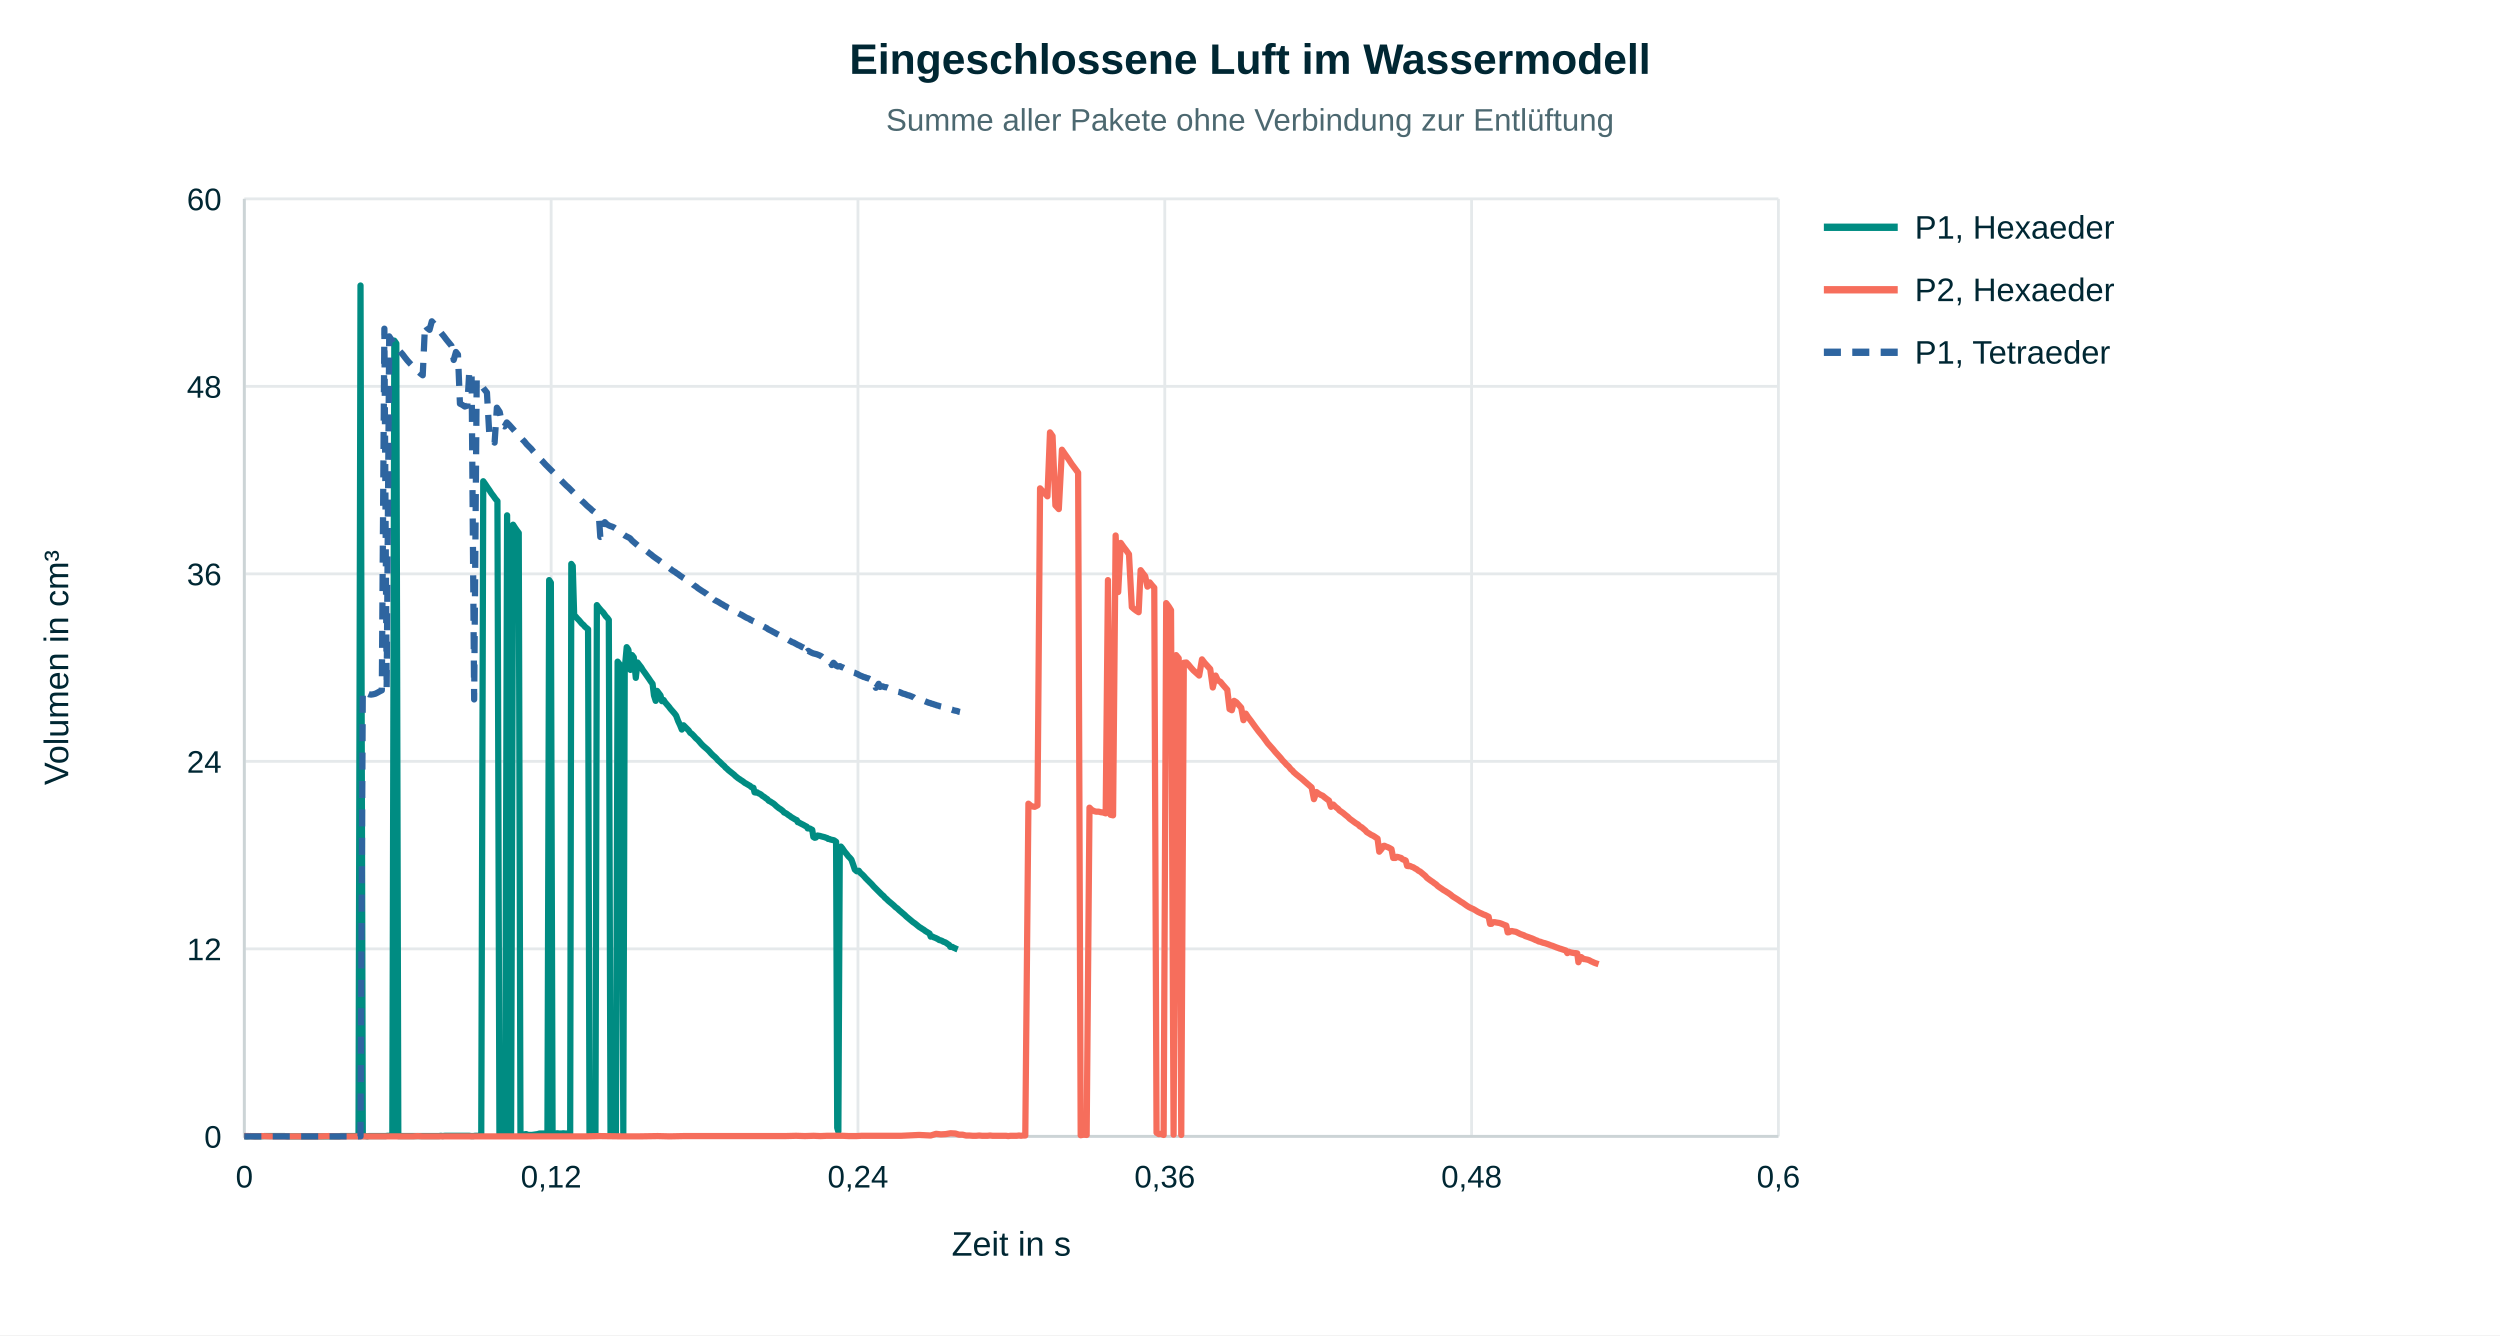
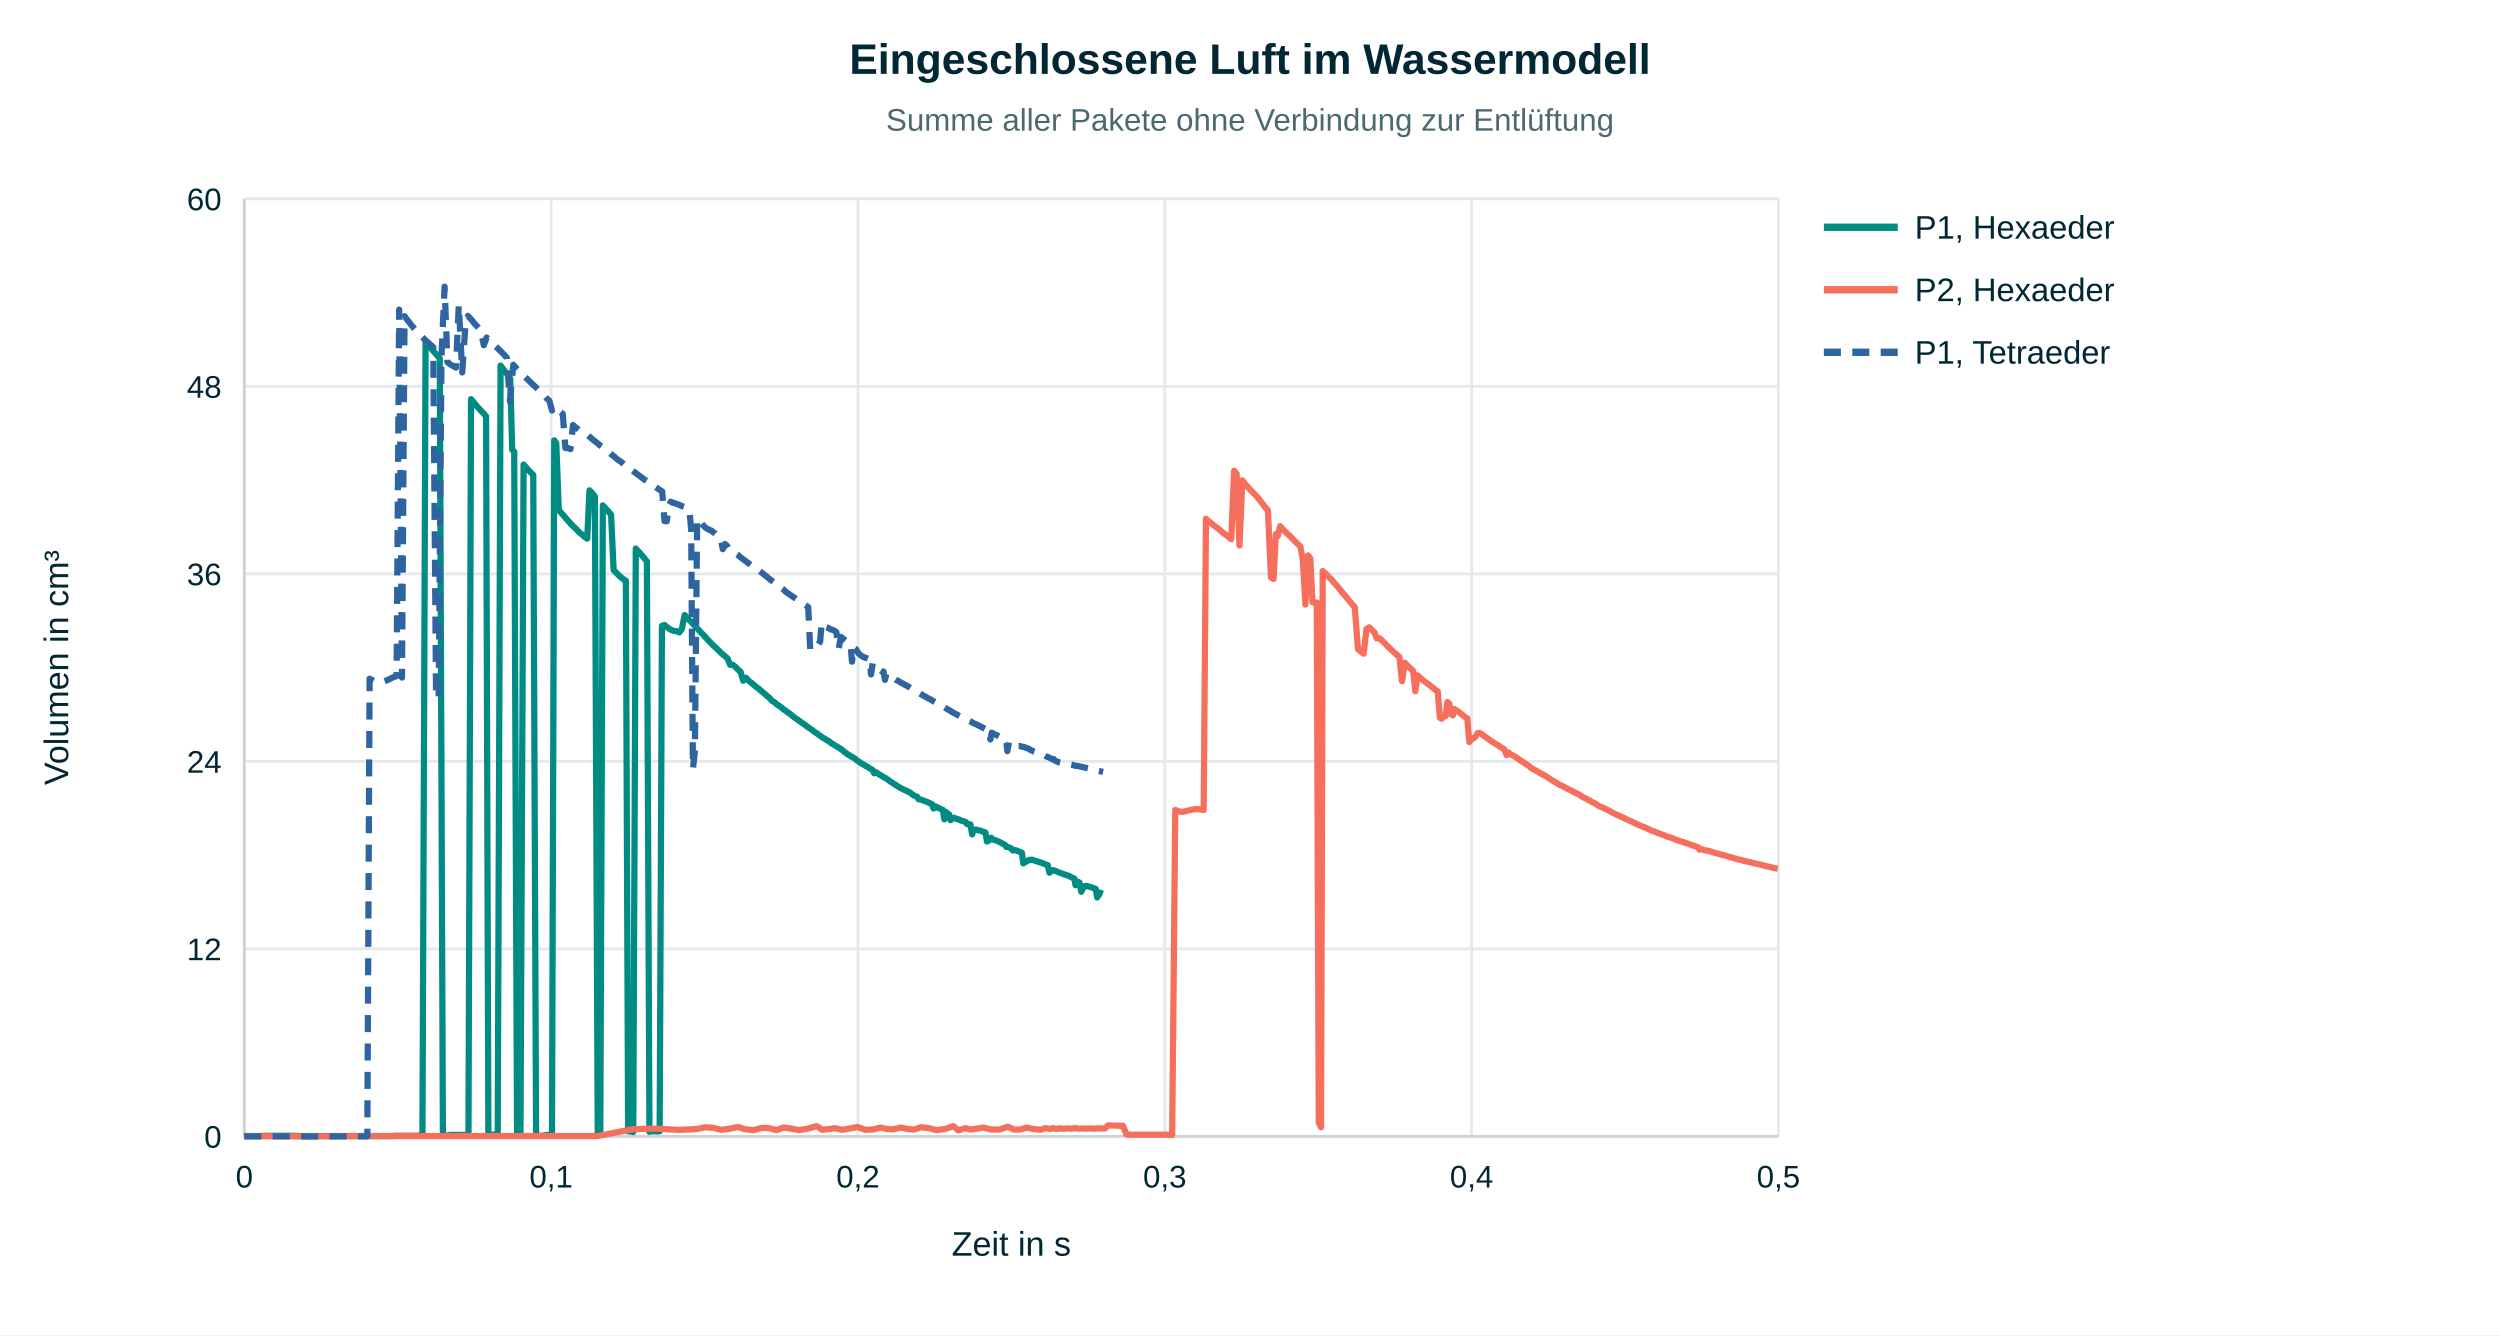
<svg xmlns="http://www.w3.org/2000/svg" viewBox="0 0 880 470" font-family="Arial, Helvetica, sans-serif" role="img">
  <rect x="0" y="0" width="880" height="470" fill="#ffffff" class="f-surface" />
  <text x="440.0" y="26" font-size="15" font-weight="700" fill="#002733" class="f-text" text-anchor="middle">Eingeschlossene Luft im Wassermodell</text>
  <text x="440.0" y="46" font-size="11" fill="#4c6870" class="f-muted" text-anchor="middle">Summe aller Pakete ohne Verbindung zur Entlüftung</text>
  <path d="M86 400.0H626" stroke="#e5e9eb" stroke-width="1" class="s-border-light" />
  <text x="78" y="404.0" font-size="11" fill="#002733" class="f-text" text-anchor="end">0</text>
  <path d="M86.0 70V400" stroke="#e5e9eb" stroke-width="1" class="s-border-light" />
  <text x="86.0" y="418" font-size="11" fill="#002733" class="f-text" text-anchor="middle">0</text>
  <path d="M86 334.0H626" stroke="#e5e9eb" stroke-width="1" class="s-border-light" />
  <text x="78" y="338.0" font-size="11" fill="#002733" class="f-text" text-anchor="end">12</text>
  <path d="M194.0 70V400" stroke="#e5e9eb" stroke-width="1" class="s-border-light" />
-   <text x="194.0" y="418" font-size="11" fill="#002733" class="f-text" text-anchor="middle">0,12</text>
+   <text x="194.0" y="418" font-size="11" fill="#002733" class="f-text" text-anchor="middle">0,1</text>
  <path d="M86 268.0H626" stroke="#e5e9eb" stroke-width="1" class="s-border-light" />
  <text x="78" y="272.0" font-size="11" fill="#002733" class="f-text" text-anchor="end">24</text>
  <path d="M302.0 70V400" stroke="#e5e9eb" stroke-width="1" class="s-border-light" />
-   <text x="302.0" y="418" font-size="11" fill="#002733" class="f-text" text-anchor="middle">0,24</text>
+   <text x="302.0" y="418" font-size="11" fill="#002733" class="f-text" text-anchor="middle">0,2</text>
  <path d="M86 202.0H626" stroke="#e5e9eb" stroke-width="1" class="s-border-light" />
  <text x="78" y="206.0" font-size="11" fill="#002733" class="f-text" text-anchor="end">36</text>
  <path d="M410.0 70V400" stroke="#e5e9eb" stroke-width="1" class="s-border-light" />
-   <text x="410.0" y="418" font-size="11" fill="#002733" class="f-text" text-anchor="middle">0,36</text>
+   <text x="410.0" y="418" font-size="11" fill="#002733" class="f-text" text-anchor="middle">0,3</text>
  <path d="M86 136.0H626" stroke="#e5e9eb" stroke-width="1" class="s-border-light" />
  <text x="78" y="140.0" font-size="11" fill="#002733" class="f-text" text-anchor="end">48</text>
  <path d="M518.0 70V400" stroke="#e5e9eb" stroke-width="1" class="s-border-light" />
-   <text x="518.0" y="418" font-size="11" fill="#002733" class="f-text" text-anchor="middle">0,48</text>
+   <text x="518.0" y="418" font-size="11" fill="#002733" class="f-text" text-anchor="middle">0,4</text>
  <path d="M86 70.0H626" stroke="#e5e9eb" stroke-width="1" class="s-border-light" />
  <text x="78" y="74.0" font-size="11" fill="#002733" class="f-text" text-anchor="end">60</text>
  <path d="M626.0 70V400" stroke="#e5e9eb" stroke-width="1" class="s-border-light" />
-   <text x="626.0" y="418" font-size="11" fill="#002733" class="f-text" text-anchor="middle">0,6</text>
+   <text x="626.0" y="418" font-size="11" fill="#002733" class="f-text" text-anchor="middle">0,5</text>
  <path d="M86 70V400H626" fill="none" stroke="#ccd4d6" stroke-width="1" class="s-border" />
  <text x="356.0" y="442" font-size="12" fill="#002733" class="f-text" text-anchor="middle">Zeit in s</text>
  <text x="24" y="235.0" font-size="12" fill="#002733" class="f-text" text-anchor="middle" transform="rotate(-90 24 235.0)">Volumen in cm³</text>
-   <polyline points="86.0,399.9 86.8,400.0 88.2,399.9 89.9,400.0 91.5,400.0 93.0,399.9 94.4,399.9 95.7,399.9 96.9,399.9 98.1,399.9 99.1,399.9 100.2,399.9 101.2,400.0 102.3,400.0 103.3,400.0 104.4,400.0 105.3,400.0 106.3,400.0 107.2,400.0 108.2,400.0 109.1,400.0 109.9,400.0 110.8,400.0 111.6,400.0 112.4,400.0 113.2,400.0 114.1,400.0 114.9,400.0 115.6,400.0 116.4,400.0 117.3,400.0 118.1,400.0 118.9,400.0 119.5,400.0 119.8,399.9 120.2,399.9 120.5,399.9 120.9,399.9 121.4,399.9 121.9,399.9 122.4,399.9 123.1,399.9 123.7,399.9 124.2,399.9 124.9,399.9 125.5,399.9 126.2,399.9 126.9,100.5 127.7,399.9 128.5,399.9 129.3,400.0 129.8,399.9 130.1,399.9 130.6,399.9 131.2,399.9 131.8,399.9 132.4,399.9 133.1,399.9 133.7,399.9 134.4,399.9 135.1,399.9 135.7,399.9 136.4,399.8 137.0,399.8 137.6,399.8 138.1,399.8 138.8,119.9 139.5,120.9 140.2,399.9 140.8,399.9 141.5,399.9 142.2,399.9 142.9,399.9 143.7,399.9 144.4,399.9 145.2,399.9 146.0,399.9 146.9,399.9 147.6,399.9 148.3,399.9 148.9,399.9 149.6,399.9 150.1,399.9 150.8,399.9 151.5,399.9 152.3,399.9 153.0,399.9 153.8,399.9 154.5,399.9 155.2,399.8 155.8,399.9 156.6,399.8 157.3,399.8 158.0,399.8 158.7,399.8 159.4,399.8 160.1,399.8 160.7,399.8 161.3,399.8 161.9,399.8 162.5,399.8 163.2,399.8 163.8,399.8 164.5,399.8 165.2,399.8 165.9,399.9 166.6,399.9 167.2,399.8 167.8,399.8 168.4,399.8 168.9,399.8 169.4,399.8 170.1,169.4 170.8,170.4 171.6,171.6 172.3,172.6 173.0,173.7 173.7,174.6 174.4,175.6 175.1,176.4 175.8,399.8 176.4,399.7 177.1,399.8 177.8,399.7 178.5,181.4 179.2,399.7 179.9,399.7 180.6,184.7 181.3,185.8 182.0,186.8 182.6,187.6 183.2,399.3 183.8,399.6 184.5,399.3 185.2,399.2 185.9,399.5 186.6,399.5 187.2,399.5 187.9,399.4 188.6,399.3 189.3,399.2 189.9,399.0 190.4,399.0 191.0,399.0 191.6,399.0 192.1,399.1 192.7,399.1 193.3,204.2 193.9,205.1 194.5,399.0 195.1,399.0 195.6,399.0 196.2,398.9 196.7,399.0 197.3,399.0 197.8,399.0 198.3,398.9 198.8,399.0 199.2,399.0 199.7,399.0 200.2,398.9 200.7,399.0 201.1,198.5 201.6,199.2 202.1,216.5 202.7,217.1 203.2,217.7 203.8,218.3 204.3,218.9 204.8,219.5 205.4,220.0 205.9,220.6 206.5,221.1 207.0,221.5 207.5,398.9 208.1,399.0 208.5,399.1 209.0,399.0 209.6,399.1 210.1,213.0 210.6,213.7 211.1,214.3 211.7,215.0 212.3,215.6 212.8,216.3 213.2,216.9 213.8,217.5 214.3,218.2 214.9,399.3 215.5,399.2 216.1,399.1 216.8,399.0 217.4,232.9 218.0,233.7 218.7,234.5 219.4,399.0 219.9,235.6 220.6,227.8 221.2,228.7 221.9,235.8 222.5,230.6 223.1,231.4 223.8,238.6 224.4,233.2 225.0,234.0 225.7,234.9 226.3,235.9 227.1,237.0 227.8,238.0 228.5,239.0 229.1,239.9 229.7,240.7 230.2,244.8 230.8,246.7 231.3,243.2 231.9,244.0 232.5,244.8 233.0,246.8 233.6,246.4 234.1,247.2 234.7,247.9 235.4,248.7 236.0,249.5 236.7,250.3 237.4,251.1 238.0,251.9 238.7,253.8 239.4,255.3 240.0,256.8 240.6,255.3 241.2,255.9 241.8,256.5 242.4,257.1 243.0,258.0 243.5,258.3 244.2,259.0 244.9,259.8 245.7,260.5 246.3,261.2 246.9,261.9 247.5,262.5 248.3,263.2 249.0,263.8 249.6,264.4 250.3,265.2 251.0,265.9 251.6,266.4 252.2,267.0 252.7,267.6 253.3,268.1 253.9,268.7 254.4,269.2 254.9,269.6 255.4,270.2 255.9,270.6 256.4,271.1 256.9,271.5 257.4,271.9 257.9,272.3 258.4,272.7 258.9,273.2 259.4,273.6 259.9,274.0 260.4,274.3 260.8,274.6 261.3,274.9 261.7,275.2 262.2,275.6 262.6,275.8 263.1,276.1 263.6,276.4 264.0,276.6 264.4,277.0 264.8,277.2 265.2,277.3 265.6,278.9 266.1,279.0 266.5,278.9 266.9,279.2 267.4,279.4 267.9,279.7 268.3,280.1 268.8,280.4 269.1,280.6 269.6,281.0 270.1,281.3 270.6,281.9 271.1,282.1 271.7,282.5 272.2,282.8 272.7,283.2 273.2,283.7 273.7,284.1 274.2,284.5 274.7,284.8 275.1,285.1 275.6,285.5 276.0,286.0 276.5,286.2 277.0,286.5 277.5,286.9 278.0,287.2 278.5,287.6 279.0,287.9 279.5,288.2 280.0,288.5 280.5,288.7 280.8,289.4 281.2,289.5 281.7,289.8 282.1,290.0 282.5,290.2 282.9,290.4 283.2,290.6 283.6,290.8 284.0,291.0 284.3,291.6 284.7,291.6 284.9,291.6 285.2,291.7 285.5,291.9 285.9,292.1 286.3,294.6 286.8,294.9 287.2,294.8 287.6,294.3 287.8,294.1 288.1,294.2 288.4,294.2 288.8,294.3 289.1,294.4 289.5,294.5 289.9,294.6 290.3,294.7 290.8,294.9 291.2,295.0 291.5,295.3 291.9,295.3 292.3,295.5 292.7,295.6 293.2,295.7 293.6,295.8 294.0,296.1 294.3,296.3 294.7,397.0 295.1,398.3 295.6,298.7 296.0,298.0 296.5,298.6 296.9,299.2 297.4,299.9 298.0,300.6 298.6,301.4 299.2,302.0 299.7,302.6 300.3,304.3 300.9,306.1 301.6,306.7 302.3,306.5 302.9,307.3 303.5,307.8 304.1,308.4 304.7,309.1 305.4,309.8 306.1,310.5 306.9,311.3 307.6,312.1 308.4,312.9 309.1,313.6 309.8,314.3 310.4,314.9 311.0,315.4 311.5,316.0 312.1,316.5 312.7,317.1 313.3,317.6 313.9,318.1 314.6,318.7 315.2,319.3 315.9,319.8 316.5,320.4 317.1,320.9 317.8,321.5 318.4,322.0 319.0,322.6 319.6,323.1 320.2,323.6 320.8,324.1 321.4,324.6 322.0,325.0 322.5,325.4 323.1,325.9 323.6,326.3 324.1,326.6 324.7,327.0 325.2,327.3 325.7,327.7 326.2,328.0 326.7,328.3 327.2,328.6 327.6,329.7 328.0,329.6 328.3,329.7 328.6,329.9 328.9,330.0 329.4,330.2 329.8,330.4 330.2,330.6 330.6,330.9 331.1,331.0 331.6,331.2 332.1,331.5 332.7,331.7 333.2,332.0 333.6,332.3 334.1,332.6 334.5,333.3 334.8,333.3 335.2,333.3 335.7,333.6 336.2,333.8 336.6,334.0 337.1,334.2" fill="none" stroke="#008c82" stroke-width="2.2" stroke-linejoin="round" class="s-primary" />
+   <polyline points="86.0,399.9 87.8,399.9 90.7,399.9 93.1,399.8 94.8,399.8 96.6,399.8 98.4,399.8 100.1,399.8 101.8,399.8 103.5,399.8 105.1,399.9 106.6,399.9 108.2,399.9 109.8,399.9 111.3,399.9 112.6,399.9 114.0,399.9 115.3,399.9 116.6,399.9 117.8,399.9 119.1,399.9 120.3,399.9 121.5,399.9 122.7,399.9 123.8,399.9 125.1,399.9 126.2,399.9 126.8,399.9 127.3,399.9 127.8,399.9 128.4,399.9 129.1,399.9 129.8,399.9 130.7,399.9 131.5,399.9 132.3,399.9 133.4,399.9 134.6,399.9 135.7,399.9 136.6,399.9 137.5,399.9 138.3,399.9 139.2,399.8 140.3,399.8 141.4,399.8 142.6,399.8 143.8,399.8 145.0,399.8 146.2,399.8 147.4,399.8 148.7,399.4 149.8,120.2 151.1,121.8 152.3,123.3 153.6,124.8 154.8,126.2 155.9,399.7 157.1,399.8 158.3,399.5 159.4,399.5 160.5,399.5 161.7,399.5 162.9,399.5 164.1,399.5 164.9,399.0 165.8,140.5 166.8,141.7 167.6,142.7 168.6,143.8 169.6,144.9 170.4,145.7 171.1,146.6 171.9,399.4 172.7,399.4 173.5,399.4 174.3,399.4 175.2,399.8 176.2,128.7 177.1,129.9 177.8,130.8 178.6,131.8 179.1,132.5 179.6,133.2 180.3,158.3 181.0,159.0 182.0,399.7 183.2,399.6 184.3,163.5 185.5,164.9 186.6,166.1 187.7,167.2 188.7,399.7 189.7,399.8 190.6,399.8 191.5,399.7 192.4,399.5 193.2,399.5 194.3,399.4 195.1,155.0 195.8,156.0 196.7,179.5 197.5,180.5 198.5,181.6 199.5,182.8 200.5,183.9 201.6,185.1 202.7,186.1 203.8,187.3 204.9,188.2 205.8,189.0 206.7,189.6 207.5,172.6 208.5,173.6 209.4,174.8 210.4,399.1 211.3,398.7 212.2,177.9 213.2,179.0 214.2,180.1 215.1,181.2 216.0,200.7 216.7,201.4 217.5,202.2 218.1,202.8 218.8,203.4 219.6,204.0 220.3,204.4 221.1,398.2 221.9,398.3 222.9,398.5 223.8,193.1 224.8,194.2 225.8,195.3 226.8,196.5 227.7,197.6 228.6,398.4 229.3,398.2 230.1,398.2 230.7,398.2 231.4,398.3 232.2,398.2 233.0,220.3 233.9,220.0 234.7,220.7 235.6,221.3 236.4,221.8 237.3,222.1 238.2,222.2 239.1,222.6 240.0,221.4 241.0,216.5 242.0,217.6 242.7,218.3 243.5,219.1 244.3,220.0 245.1,220.9 246.1,221.9 246.9,222.8 247.7,223.6 248.5,224.5 249.3,225.4 250.1,226.2 251.1,227.2 252.1,228.1 253.0,229.0 254.0,230.0 255.0,230.8 256.1,231.8 257.0,234.0 258.0,234.0 259.0,234.9 259.8,235.7 260.7,236.5 261.6,239.6 262.6,238.6 263.6,239.7 264.4,240.3 265.0,240.8 265.7,241.4 266.3,241.9 266.9,242.3 267.6,242.9 268.3,243.5 269.0,244.1 269.7,244.7 270.4,245.3 271.1,245.9 271.7,246.7 272.5,247.1 273.4,247.9 274.3,248.5 275.0,249.0 275.7,249.6 276.3,250.0 277.1,250.6 277.8,251.1 278.6,251.7 279.3,252.3 280.1,252.9 280.9,253.4 281.7,254.0 282.5,254.6 283.3,255.1 284.0,255.7 284.8,256.2 285.5,256.7 286.2,257.2 286.8,257.7 287.5,258.1 288.1,258.6 288.9,259.1 289.5,259.6 290.1,259.9 290.7,260.3 291.2,260.6 291.7,260.9 292.2,261.2 292.6,261.6 293.2,261.9 293.6,262.2 294.1,262.5 294.6,262.8 295.1,263.1 295.6,263.4 296.0,263.7 296.5,264.0 297.0,264.5 297.6,264.9 298.2,265.4 298.7,265.7 299.2,266.0 299.7,266.3 300.2,266.6 300.7,266.9 301.2,267.2 301.7,267.7 302.3,268.1 302.9,268.5 303.5,268.9 304.0,269.1 304.5,269.5 305.1,269.8 305.5,270.0 306.0,270.4 306.6,270.7 307.2,271.1 307.7,272.2 308.3,271.8 308.9,272.2 309.5,272.6 310.0,272.9 310.5,273.2 311.1,273.6 311.7,273.9 312.3,274.3 312.9,274.7 313.5,275.2 314.1,275.5 314.6,275.9 315.2,276.2 315.7,276.6 316.2,276.9 316.7,277.2 317.2,277.5 317.7,277.7 318.2,278.0 318.7,278.2 319.2,278.4 319.7,278.7 320.2,278.9 320.7,279.3 321.4,279.8 322.1,280.2 322.8,280.4 323.3,281.3 323.9,281.4 324.5,281.6 325.0,281.8 325.6,282.0 326.1,282.2 326.8,282.5 327.5,282.8 328.1,283.1 328.6,284.6 329.0,283.8 329.5,283.9 330.1,284.3 330.8,284.6 331.4,284.9 331.9,285.1 332.4,288.4 332.9,285.8 333.4,286.2 334.0,286.6 334.6,288.7 335.0,288.2 335.5,287.8 336.2,288.0 336.8,288.3 337.3,288.4 337.7,288.5 338.1,288.8 338.6,288.9 339.0,289.1 339.5,289.2 340.0,289.4 340.4,290.1 341.0,290.1 341.6,290.2 342.2,293.7 342.5,292.7 342.9,292.4 343.3,292.1 343.6,292.0 344.1,292.2 344.6,292.3 345.2,292.4 345.8,292.7 346.3,292.8 346.9,293.1 347.4,296.2 348.1,295.9 348.9,294.9 349.4,295.4 350.0,295.7 350.5,295.8 351.0,296.0 351.4,296.2 351.9,296.4 352.3,296.6 352.8,296.9 353.2,297.1 353.8,297.4 354.2,298.1 354.7,298.1 355.4,298.4 355.9,298.6 356.5,299.4 357.0,299.2 357.5,299.3 358.1,299.5 358.6,299.7 359.1,299.9 359.7,300.2 360.2,303.9 360.8,303.4 361.3,303.3 361.7,303.0 362.2,302.7 362.6,302.7 363.2,302.6 363.7,302.7 364.3,303.0 364.8,303.1 365.3,303.3 366.0,303.5 366.6,303.7 367.1,303.9 367.6,304.1 368.2,304.4 368.8,304.5 369.4,307.2 370.0,306.7 370.6,306.3 371.1,306.4 371.6,306.6 372.1,306.8 372.5,307.0 373.0,307.2 373.4,307.3 373.8,307.5 374.2,307.6 374.6,307.8 374.9,307.9 375.2,307.9 375.6,308.1 375.9,308.2 376.3,308.3 376.7,308.6 377.2,308.8 377.7,309.1 378.2,309.3 378.6,311.6 379.1,311.0 379.5,310.4 380.0,310.7 380.6,313.9 381.2,312.7 381.6,312.0 382.0,311.9 382.5,311.9 383.1,312.0 383.7,312.2 384.4,312.4 385.1,312.7 385.7,312.9 386.2,315.9 386.7,315.1 387.1,314.2 387.6,314.4 388.2,314.6" fill="none" stroke="#008c82" stroke-width="2.2" stroke-linejoin="round" class="s-primary" />
  <path d="M642 80h26" stroke="#008c82" stroke-width="2.6" class="s-primary" />
  <text x="674" y="84" font-size="11.5" fill="#002733" class="f-text">P1, Hexaeder</text>
-   <polyline points="86.0,399.9 87.5,399.9 89.9,400.0 92.1,399.9 95.2,400.0 97.5,400.0 100.3,400.0 103.1,400.0 105.6,400.0 107.7,400.0 110.3,400.0 112.7,400.0 115.7,399.9 118.2,400.0 120.3,400.0 122.7,400.0 125.1,400.0 127.4,400.0 129.8,400.0 132.2,400.0 133.9,400.0 136.1,400.0 137.8,400.0 140.0,400.0 141.9,400.0 143.6,400.0 145.3,400.0 147.1,399.9 148.6,400.0 150.3,400.0 152.8,400.0 154.9,400.0 156.8,400.0 159.3,400.0 161.5,400.0 164.2,400.0 166.0,400.0 167.6,400.0 169.6,400.0 171.4,400.0 173.4,400.0 175.6,400.0 177.7,400.0 183.3,400.0 194.6,400.0 200.7,400.0 206.1,400.0 211.1,399.9 218.7,400.0 225.2,400.0 231.5,399.9 235.7,400.0 240.6,399.9 246.8,399.9 248.5,399.9 250.2,399.9 251.4,399.9 253.7,399.9 255.3,399.9 258.9,399.9 261.7,399.9 266.0,399.9 271.0,399.9 276.3,399.9 280.2,399.8 283.3,399.9 286.4,399.8 288.8,399.9 291.1,399.8 292.7,399.8 294.7,399.8 296.6,399.8 298.9,399.9 301.5,399.9 303.3,399.8 305.3,399.8 307.0,399.8 309.3,399.8 310.2,399.8 312.3,399.8 315.0,399.8 317.2,399.8 319.3,399.7 321.4,399.6 323.5,399.5 325.6,399.6 327.6,399.7 329.5,399.1 331.2,399.3 332.9,399.2 334.6,398.9 336.3,399.0 337.6,399.4 338.8,399.4 340.0,399.7 341.2,399.7 342.4,399.8 343.6,399.8 344.7,399.7 345.7,399.8 346.6,399.8 347.6,399.8 348.5,399.7 349.4,399.8 350.4,399.8 351.4,399.8 352.4,399.8 353.3,399.8 354.1,399.8 354.9,399.9 355.7,399.8 356.4,399.8 357.1,399.8 357.9,399.8 358.7,399.7 359.4,399.8 360.1,399.7 360.9,399.7 362.0,282.9 363.1,283.8 364.2,284.0 365.2,283.5 366.1,171.9 367.0,172.9 367.9,173.8 368.7,174.7 369.6,152.2 370.5,153.5 371.5,177.9 372.7,179.2 373.8,158.3 374.9,159.9 376.1,161.6 377.2,163.3 378.4,164.9 379.5,166.4 380.4,399.6 381.5,399.4 382.5,399.5 383.5,284.3 384.3,285.1 385.1,285.5 385.8,285.7 386.7,285.7 387.5,285.9 388.3,286.0 389.2,286.3 390.0,204.2 390.9,286.8 391.8,287.0 392.7,188.5 393.6,208.4 394.5,191.1 395.4,192.4 396.4,193.7 397.4,195.1 398.4,213.7 399.2,214.4 400.0,215.0 400.8,215.5 401.5,200.7 402.3,201.8 403.1,202.8 403.9,206.5 404.7,205.0 405.5,206.0 406.3,206.9 407.1,398.7 407.9,399.2 408.7,399.1 409.6,399.5 410.5,212.3 411.4,213.5 412.2,214.8 413.1,399.4 414.0,230.6 414.9,231.7 415.8,399.5 416.7,233.3 417.6,233.2 418.3,233.9 419.2,235.0 420.1,236.0 421.1,236.9 422.1,237.8 423.1,232.1 424.0,233.3 425.0,234.4 426.0,235.5 426.9,242.0 427.9,237.8 428.7,239.5 429.6,240.0 430.4,241.0 431.2,241.9 432.0,242.8 432.8,249.6 433.6,250.0 434.4,246.7 435.2,247.2 436.1,248.2 436.9,249.1 437.7,253.5 438.5,251.2 439.3,252.4 440.3,253.7 441.3,255.1 442.1,256.2 443.0,257.4 443.9,258.5 444.7,259.5 445.5,260.6 446.3,261.7 447.2,262.7 448.0,263.6 448.9,264.7 449.9,265.8 450.8,266.8 451.5,267.7 452.2,268.4 452.9,269.2 453.6,269.8 454.4,270.8 454.9,271.2 455.4,271.8 456.2,272.5 457.3,273.4 458.3,274.2 459.3,275.1 460.1,275.8 460.9,276.5 461.7,277.2 462.5,281.3 463.4,278.8 464.2,279.4 464.9,279.8 465.6,280.1 466.3,280.7 467.1,281.3 467.8,281.8 468.5,284.0 469.3,283.2 470.2,284.1 471.0,284.7 471.5,285.3 472.1,285.7 472.8,286.2 473.5,286.8 474.4,287.5 475.1,288.2 475.8,288.7 476.6,289.3 477.3,289.8 478.0,290.2 478.7,290.9 479.3,291.2 480.0,291.8 480.6,292.3 481.1,292.9 481.6,293.2 482.1,293.5 482.7,293.9 483.2,294.1 483.7,294.4 484.3,294.8 484.9,295.2 485.5,299.8 486.1,299.1 486.7,298.3 486.9,297.8 487.3,297.7 487.9,298.0 488.5,298.2 489.1,298.5 489.8,298.9 490.4,302.0 491.2,302.0 491.7,301.6 492.2,301.7 492.8,301.9 493.2,302.0 493.6,302.4 494.0,302.6 494.4,302.7 494.8,302.9 495.3,304.8 495.9,304.9 496.3,304.8 496.9,305.1 497.5,305.3 498.1,305.7 498.7,306.0 499.3,306.5 499.9,306.8 500.5,307.3 501.1,307.8 501.7,308.3 502.3,309.0 503.1,309.6 503.8,310.1 504.4,310.5 504.9,310.9 505.5,311.3 506.1,311.9 506.8,312.4 507.4,312.8 508.1,313.3 508.8,313.7 509.4,314.1 509.9,314.4 510.6,314.9 511.3,315.5 512.1,316.0 512.9,316.5 513.5,316.9 514.2,317.4 514.9,317.8 515.6,318.3 516.3,318.8 517.1,319.3 517.9,319.7 518.6,320.0 519.3,320.4 520.1,320.9 520.9,321.3 521.6,321.6 522.2,321.9 522.8,322.1 523.4,322.4 524.0,322.7 524.5,325.2 525.0,325.2 525.4,324.7 525.7,324.6 526.1,324.6 526.6,324.7 527.2,324.8 527.8,324.9 528.4,325.1 528.9,325.3 529.6,325.6 530.2,325.8 530.7,328.2 531.3,328.1 531.7,327.8 532.1,327.7 532.5,327.8 533.0,327.9 533.6,328.0 534.0,328.2 534.6,328.5 535.2,328.8 535.8,329.0 536.4,329.2 536.9,329.5 537.5,329.7 538.1,329.9 538.6,330.1 539.2,330.3 539.9,330.6 540.5,330.9 541.1,331.1 541.6,331.4 542.2,331.5 542.7,331.7 543.3,331.9 543.8,332.0 544.4,332.2 545.0,332.4 545.5,332.6 546.0,332.8 546.4,332.9 546.9,333.1 547.4,333.3 547.9,333.5 548.5,333.7 549.0,333.9 549.4,334.0 550.0,334.2 550.6,334.4 551.2,334.6 551.7,335.5 552.2,335.0 552.7,335.2 553.1,335.3 553.6,335.4 554.2,335.5 554.7,335.5 555.2,335.6 555.6,338.7 556.2,337.2 556.6,336.9 557.1,337.3 557.5,337.6 557.8,337.6 558.3,337.7 558.8,337.8 559.4,338.0 560.1,338.4 560.6,338.6 561.0,338.8 561.5,339.0 562.1,339.2 562.7,339.4" fill="none" stroke="#f66e5c" stroke-width="2.2" stroke-linejoin="round" class="s-mark-warm" />
+   <polyline points="86.0,399.9 88.3,399.9 97.9,400.0 108.1,400.0 120.4,399.9 133.2,399.9 146.1,399.9 158.9,399.9 171.7,399.9 184.6,399.9 197.4,399.9 210.2,399.9 222.6,397.5 228.2,397.3 231.5,397.3 235.1,397.5 238.3,397.7 241.8,397.6 245.3,397.4 248.4,396.8 251.1,397.0 253.9,397.7 256.9,397.3 259.8,396.7 262.3,397.5 265.3,397.8 268.2,397.0 270.6,397.1 273.4,397.8 275.8,396.9 278.1,397.2 281.4,397.8 284.3,397.3 287.4,396.4 289.5,397.7 292.1,397.4 293.8,397.1 296.4,397.7 299.3,397.2 301.9,396.7 304.5,397.7 307.2,397.6 309.9,396.9 312.1,397.4 314.4,397.5 317.2,396.9 319.5,397.4 321.8,397.6 324.1,396.8 327.0,397.1 329.6,397.8 332.6,397.4 335.6,396.4 337.3,397.9 339.9,397.1 341.5,397.6 343.7,397.3 346.1,396.9 349.0,397.6 351.8,397.6 354.8,396.6 356.9,397.6 359.2,397.6 361.3,396.9 363.7,397.4 366.2,397.7 368.0,397.1 369.5,397.4 370.7,397.1 371.7,397.4 372.9,397.2 374.3,397.3 375.8,397.2 377.2,397.3 378.4,397.1 379.6,397.3 380.8,397.2 382.1,397.3 383.5,397.2 384.9,397.3 386.4,397.2 387.8,397.2 389.0,397.2 390.1,396.1 391.2,396.2 392.1,396.2 393.1,396.2 394.2,396.3 395.3,396.3 396.5,399.3 397.7,399.4 398.9,399.4 400.0,399.4 401.1,399.4 402.2,399.4 403.4,399.4 404.5,399.4 405.6,399.4 406.6,399.4 407.5,399.4 408.4,399.4 409.1,399.4 409.8,399.4 410.6,399.4 411.5,399.5 412.6,399.5 413.7,285.1 414.9,285.6 416.2,285.8 417.2,285.6 418.2,285.3 419.5,285.0 420.7,284.8 421.8,284.8 422.8,285.0 423.7,285.1 424.5,182.6 425.3,183.4 426.3,184.1 427.2,184.9 428.0,185.5 429.0,186.2 430.0,187.1 431.1,188.0 432.2,188.8 433.4,189.8 434.4,165.7 435.3,166.8 436.3,192.0 437.3,169.1 438.2,170.3 439.2,171.4 440.2,172.5 441.3,173.6 442.5,174.9 443.5,176.1 444.4,177.3 445.3,178.5 446.3,179.6 447.4,203.3 448.3,203.8 449.1,188.0 449.8,188.7 450.6,185.2 451.4,186.1 452.3,187.0 453.2,187.9 454.1,188.7 455.0,189.7 455.9,190.6 456.8,191.5 457.7,192.3 458.6,197.1 459.5,212.8 460.4,195.5 461.2,196.5 462.0,212.0 462.9,212.1 463.5,212.1 464.2,395.2 465.0,396.8 465.6,201.0 466.4,201.7 467.2,202.5 467.9,203.3 468.7,204.0 469.4,204.9 470.4,206.0 471.5,207.3 472.6,208.7 473.7,209.9 474.7,211.2 475.8,212.5 476.9,213.8 478.0,228.5 479.0,229.3 480.0,230.1 481.0,221.4 482.0,220.8 482.9,221.8 483.8,222.6 484.6,224.7 485.6,224.7 486.7,225.7 487.8,226.8 489.0,228.0 490.1,229.1 491.4,230.2 492.6,231.3 493.5,239.8 494.5,233.3 495.5,234.4 496.5,235.3 497.4,236.1 498.2,243.3 498.9,237.7 499.6,238.3 500.4,239.0 501.1,239.6 502.0,240.3 502.8,240.8 503.5,241.4 504.1,241.9 504.8,242.4 505.4,242.9 506.1,243.4 506.8,252.6 507.5,253.0 508.1,252.2 508.8,252.1 509.5,247.1 510.2,247.7 510.8,251.4 511.4,251.8 512.0,249.6 512.7,250.1 513.5,250.6 514.3,251.3 515.0,251.8 515.7,252.4 516.5,252.9 517.2,261.2 518.0,260.2 518.6,259.9 519.3,259.4 520.1,258.1 520.4,258.0 520.7,258.0 521.2,258.2 521.8,258.6 522.5,259.1 523.3,259.7 524.0,260.2 524.6,260.6 525.3,261.1 526.0,261.6 526.7,262.0 527.5,262.4 528.2,263.0 528.9,263.4 529.6,263.9 530.3,265.8 531.0,264.9 531.7,265.5 532.3,265.8 532.9,266.1 533.5,266.5 534.1,266.9 534.7,267.3 535.4,267.8 536.2,268.3 536.9,268.8 537.5,269.2 538.2,269.6 538.8,270.2 539.4,270.6 540.1,271.0 540.8,271.3 541.4,271.7 541.9,272.0 542.5,272.3 543.0,272.6 543.6,272.9 544.1,273.2 544.6,273.5 545.2,273.9 545.8,274.3 546.3,274.7 546.9,275.0 547.4,275.3 548.1,275.7 548.7,276.1 549.3,276.4 549.8,276.6 550.4,276.9 550.9,277.2 551.5,277.5 552.1,277.8 552.7,278.1 553.3,278.4 553.9,278.7 554.4,279.0 555.0,279.3 555.5,279.5 556.0,279.8 556.5,280.1 557.0,280.5 557.6,280.8 558.1,281.0 558.6,281.3 559.1,281.6 559.6,281.8 560.0,282.1 560.5,282.4 561.1,282.6 561.7,283.0 562.3,283.4 562.8,283.7 563.4,284.0 564.0,284.2 564.5,284.4 565.0,284.7 565.5,284.9 566.0,285.2 566.5,285.4 567.1,285.8 567.7,286.1 568.3,286.4 568.8,286.7 569.4,286.9 569.9,287.1 570.4,287.4 570.9,287.6 571.3,287.8 571.8,288.0 572.3,288.3 572.8,288.5 573.4,288.8 573.9,289.0 574.4,289.2 574.8,289.4 575.3,289.7 575.8,289.9 576.2,290.1 576.6,290.3 577.1,290.5 577.5,290.7 578.0,290.9 578.4,291.1 578.9,291.2 579.3,291.4 579.7,291.6 580.2,291.8 580.6,292.0 581.1,292.3 581.7,292.5 582.3,292.7 582.8,292.9 583.3,293.1 583.8,293.3 584.3,293.5 584.8,293.7 585.4,293.9 586.0,294.1 586.6,294.4 587.3,294.6 587.9,294.8 588.5,295.0 589.1,295.2 589.7,295.5 590.3,295.7 590.9,295.9 591.5,296.1 592.1,296.3 592.7,296.5 593.1,296.6 593.5,296.8 593.9,296.9 594.3,297.0 594.7,297.2 595.1,297.3 595.6,297.5 596.1,297.7 596.5,297.8 596.9,298.0 597.3,298.1 597.7,298.2 598.2,299.1 598.7,298.9 599.2,299.0 599.8,299.2 600.4,299.4 601.0,299.4 601.6,299.6 602.2,299.7 602.8,300.0 603.4,300.1 603.9,300.3 604.4,300.4 604.9,300.5 605.4,300.7 605.9,300.8 606.5,301.0 607.1,301.1 607.7,301.3 608.3,301.5 608.9,301.7 609.5,301.8 610.1,302.0 610.7,302.2 611.2,302.3 611.8,302.5 612.3,302.6 612.8,302.7 613.4,302.9 613.9,303.0 614.5,303.2 615.1,303.3 615.6,303.4 616.2,303.5 616.7,303.7 617.3,303.8 618.0,304.0 618.6,304.1 619.3,304.3 619.9,304.4 620.5,304.6 621.2,304.7 621.7,304.9 622.3,305.0 622.8,305.1 623.3,305.2 623.8,305.4 624.3,305.5 624.8,305.6 625.3,305.7 625.8,305.8" fill="none" stroke="#f66e5c" stroke-width="2.2" stroke-linejoin="round" class="s-mark-warm" />
  <path d="M642 102h26" stroke="#f66e5c" stroke-width="2.6" class="s-mark-warm" />
  <text x="674" y="106" font-size="11.5" fill="#002733" class="f-text">P2, Hexaeder</text>
-   <polyline points="86.0,400.0 89.0,400.0 90.9,400.0 92.3,400.0 93.6,400.0 94.9,400.0 96.2,400.0 97.6,400.0 99.0,400.0 100.2,400.0 101.4,400.0 102.4,400.0 103.2,400.0 104.0,400.0 105.0,400.0 106.2,400.0 107.4,400.0 108.4,400.0 109.3,400.0 110.2,400.0 111.1,400.0 111.9,400.0 112.6,400.0 113.3,400.0 114.0,400.0 114.7,400.0 115.4,400.0 116.1,400.0 116.9,400.0 117.6,400.0 118.3,400.0 119.1,400.0 119.8,400.0 120.6,400.0 121.3,400.0 122.1,400.0 123.0,400.0 123.8,400.0 124.6,400.0 125.4,400.0 126.2,400.0 126.9,400.0 127.7,243.2 128.4,243.7 129.2,244.1 129.9,244.4 130.6,244.5 131.3,244.4 132.1,244.2 132.9,243.8 133.6,243.4 134.4,243.0 135.3,115.7 136.1,242.6 137.0,118.4 138.0,119.9 138.9,121.2 139.8,122.4 140.7,123.6 141.7,124.7 142.6,125.9 143.4,126.9 144.3,127.9 145.3,128.9 146.1,129.7 147.0,130.6 147.9,131.4 148.8,132.1 149.6,114.4 150.3,115.4 151.2,116.1 152.0,113.1 152.9,114.1 153.7,115.2 154.5,116.2 155.3,117.2 156.2,118.3 157.1,119.5 158.0,120.6 158.9,121.7 159.7,126.7 160.5,123.9 161.2,124.8 161.9,142.1 162.7,142.5 163.6,143.1 164.5,142.8 165.2,130.4 166.0,131.4 166.9,246.2 167.8,133.6 168.7,134.7 169.6,135.8 170.5,137.1 171.4,138.2 172.3,154.0 173.3,155.1 174.1,155.8 174.9,143.5 175.9,145.0 176.8,149.8 177.6,150.1 178.4,148.7 179.3,149.6 180.1,150.5 180.9,151.4 181.6,152.2 182.5,153.2 183.2,153.9 183.9,154.7 184.6,155.4 185.4,156.4 186.2,157.2 187.0,158.0 187.8,159.0 188.6,159.9 189.3,160.7 190.1,161.5 191.1,162.5 192.0,163.5 192.9,164.4 193.9,165.4 194.8,166.3 195.5,167.1 196.2,167.8 196.9,168.5 197.7,169.3 198.5,170.1 199.3,170.9 200.2,171.7 201.0,172.5 201.7,173.2 202.4,173.9 203.0,174.5 203.6,175.1 204.2,175.7 204.8,176.3 205.4,176.8 206.0,177.4 206.6,178.0 207.3,178.6 207.9,179.1 208.5,179.7 209.1,180.1 209.7,180.6 210.2,181.1 210.8,181.5 211.3,189.0 211.8,188.9 212.3,188.8 212.9,183.8 213.7,184.6 214.4,185.0 214.9,185.2 215.5,185.4 216.0,185.6 216.6,186.0 217.3,186.4 218.0,187.0 218.7,187.6 219.4,188.1 220.1,188.6 220.7,188.9 221.3,189.2 221.8,189.5 222.5,190.3 223.2,190.9 223.9,191.5 224.6,192.1 225.3,192.5 225.9,192.9 226.5,193.3 227.1,193.6 227.8,194.1 228.5,194.7 229.2,195.2 229.9,195.8 230.6,196.3 231.3,196.8 231.9,197.2 232.5,197.7 233.2,198.2 233.8,198.7 234.5,199.2 235.1,199.6 235.7,200.0 236.2,200.4 236.7,200.8 237.2,201.1 237.7,201.4 238.2,201.8 238.7,202.1 239.2,202.5 239.6,202.8 240.1,203.1 240.6,203.5 241.1,203.8 241.5,204.1 241.9,204.4 242.3,204.6 242.7,204.9 243.0,205.1 243.3,205.3 243.6,205.5 243.9,205.7 244.1,205.9 244.4,206.1 244.7,206.3 245.0,206.5 245.3,206.7 245.6,207.0 245.9,207.2 246.2,207.4 246.5,207.6 246.8,207.8 247.1,208.0 247.4,208.2 247.6,208.3 247.9,208.5 248.2,208.7 248.5,208.9 248.8,209.1 249.0,209.3 249.3,210.5 249.6,210.5 249.9,210.0 250.3,210.3 250.9,210.7 251.5,211.2 252.1,211.5 252.7,211.8 253.2,212.1 253.8,212.5 254.4,212.8 255.0,213.2 255.6,213.5 256.2,213.9 256.7,214.1 257.3,214.4 257.8,214.7 258.3,215.0 258.9,215.3 259.4,215.6 260.0,215.9 260.5,216.2 261.0,216.4 261.5,216.7 262.0,217.0 262.5,217.3 262.9,217.5 263.4,217.7 263.8,217.9 264.2,218.2 264.7,218.4 265.2,218.7 265.7,218.9 266.1,219.2 266.6,219.4 267.2,219.7 267.7,220.0 268.2,220.3 268.7,220.5 269.3,220.8 269.9,221.1 270.4,221.5 271.0,221.8 271.6,222.1 272.1,222.4 272.7,222.7 273.2,223.0 273.8,223.3 274.4,223.6 274.9,223.9 275.5,224.2 276.0,224.5 276.6,224.8 277.2,225.1 277.7,225.4 278.3,225.7 278.8,226.0 279.4,226.2 279.9,226.5 280.3,226.7 280.8,227.0 281.3,227.2 281.7,227.4 282.2,227.7 282.7,227.9 283.1,228.1 283.5,230.6 284.0,229.5 284.5,229.1 285.2,229.5 285.8,229.8 286.3,230.0 286.7,230.1 287.1,230.2 287.5,230.3 288.0,230.5 288.5,230.7 289.1,231.0 289.7,231.5 290.3,231.8 290.8,232.0 291.3,232.2 291.8,232.4 292.3,232.7 292.8,234.1 293.4,233.3 293.8,233.7 294.3,234.3 294.9,234.6 295.4,234.5 295.7,234.5 296.2,234.8 296.6,234.9 297.0,235.1 297.4,235.3 297.9,235.5 298.4,235.8 299.0,236.1 299.5,236.3 300.0,236.5 300.4,236.7 300.8,236.8 301.2,237.0 301.7,237.2 302.1,237.4 302.6,237.7 303.1,237.9 303.6,238.1 304.0,238.3 304.5,238.4 304.9,238.6 305.3,238.7 305.7,238.8 306.1,239.0 306.5,239.2 307.0,239.3 307.4,239.5 307.8,239.7 308.3,242.1 308.7,241.7 309.3,240.7 309.8,241.8 310.3,241.6 310.7,241.6 311.2,241.8 311.6,241.9 312.0,241.9 312.5,242.1 313.0,242.3 313.6,242.6 314.2,242.8 314.7,243.0 315.2,243.2 315.6,243.3 316.1,243.5 316.6,243.6 317.1,243.8 317.5,244.0 318.0,244.2 318.5,244.3 319.0,244.5 319.5,244.7 320.0,244.8 320.5,245.0 321.0,245.2 321.5,245.4 321.9,245.7 322.4,245.8 322.8,246.0 323.3,246.2 323.7,246.3 324.1,246.4 324.6,246.5 325.0,246.6 325.5,246.8 326.0,247.0 326.5,247.2 327.0,247.4 327.5,247.5 327.9,247.7 328.4,247.8 328.9,248.0 329.3,248.1 329.8,248.3 330.3,248.4 330.8,248.6 331.3,248.7 331.8,248.9 332.2,249.0 332.7,249.2 333.2,249.3 333.7,249.4 334.2,249.6 334.6,249.7 335.1,249.8 335.6,250.0 336.0,250.1 336.5,250.2 337.0,250.3 337.4,250.5 337.9,250.6" fill="none" stroke="#2e65a0" stroke-width="2.2" stroke-linejoin="round" stroke-dasharray="6 4" class="s-die" />
+   <polyline points="86.0,400.0 89.3,400.0 91.4,400.0 92.8,400.0 94.4,400.0 95.6,400.0 97.0,400.0 98.5,400.0 99.9,400.0 101.3,400.0 102.6,400.0 103.8,400.0 104.9,400.0 105.9,400.0 106.7,400.0 107.6,400.0 108.6,400.0 109.7,400.0 111.0,400.0 112.1,400.0 113.1,400.0 114.0,400.0 115.0,400.0 115.9,400.0 116.8,400.0 117.6,400.0 118.5,400.0 119.3,400.0 120.1,400.0 121.0,400.0 121.8,400.0 122.6,400.0 123.4,400.0 124.2,400.0 125.0,400.0 125.8,400.0 126.7,400.0 127.2,400.0 127.6,400.0 128.1,400.0 128.6,400.0 129.3,400.0 130.1,238.9 131.0,239.4 131.8,239.8 132.7,240.1 133.5,240.1 134.4,240.0 135.3,239.8 136.1,239.5 137.0,239.1 137.8,238.7 138.6,238.3 139.6,238.0 140.5,109.0 141.5,238.5 142.4,111.3 143.2,112.4 144.1,113.5 145.0,114.7 145.9,115.7 146.8,116.7 147.7,117.7 148.7,118.7 149.7,119.7 150.6,120.5 151.5,121.3 152.5,122.2 153.5,245.7 154.4,245.5 155.4,125.2 156.5,100.9 157.5,127.5 158.4,128.2 159.4,128.8 160.5,129.4 161.5,107.3 162.7,131.1 163.8,114.9 164.7,111.2 166.0,112.6 167.1,114.0 168.2,115.1 169.2,116.2 170.3,121.5 171.3,118.8 172.3,119.8 173.3,120.8 174.3,121.8 175.1,122.5 176.2,123.6 177.2,124.6 178.4,125.9 179.5,141.3 180.7,128.4 181.9,129.8 182.8,130.8 183.8,131.8 184.8,132.7 185.7,133.5 186.6,134.4 187.5,135.3 188.5,136.2 189.5,137.2 190.5,138.3 191.6,139.3 192.5,140.3 193.4,141.1 194.3,144.5 195.2,143.1 196.2,143.9 197.1,144.9 198.1,145.7 199.0,157.7 200.0,157.7 200.8,158.1 201.7,149.6 202.7,150.5 203.5,151.1 204.2,151.7 204.8,152.0 205.4,152.3 206.1,152.7 206.8,153.1 207.6,153.8 208.5,154.6 209.4,155.3 210.3,156.0 211.1,156.7 212.0,157.3 212.9,158.0 213.7,158.7 214.6,159.4 215.5,160.2 216.4,160.9 217.2,161.6 218.1,162.2 219.0,162.9 219.8,163.6 220.6,164.2 221.5,164.8 222.3,165.4 223.1,166.0 223.9,166.6 224.7,167.2 225.5,167.8 226.3,168.4 227.1,169.0 227.9,169.5 228.7,170.1 229.4,170.6 230.1,171.0 230.8,171.5 231.6,172.0 232.3,172.5 233.1,173.0 233.9,183.4 234.7,183.5 235.5,177.9 236.1,176.6 236.6,176.9 237.1,177.0 237.6,177.2 238.0,177.3 238.5,177.5 239.1,177.7 239.7,178.0 240.2,178.2 240.8,178.4 241.3,178.6 242.0,179.1 242.7,179.6 243.3,186.6 243.9,270.7 244.6,264.5 245.4,182.6 246.2,183.5 247.0,184.3 247.7,185.1 248.3,185.7 248.9,186.1 249.5,186.4 249.9,186.6 250.3,186.7 250.9,187.2 251.3,187.5 251.8,187.8 252.5,188.5 253.2,189.1 253.8,189.7 254.4,193.3 255.2,191.5 255.9,192.1 256.7,193.3 257.5,193.9 258.3,194.4 259.0,194.9 259.8,195.4 260.6,196.1 261.4,196.7 262.2,197.3 263.0,197.9 263.8,198.5 264.6,199.1 265.3,199.6 266.1,200.1 266.8,200.6 267.5,201.1 268.3,201.7 269.0,202.3 269.7,202.8 270.5,203.5 271.4,204.2 272.2,204.8 273.0,205.4 273.8,206.1 274.6,206.7 275.5,207.3 276.3,208.0 277.1,208.7 277.9,209.2 278.7,209.8 279.5,210.3 280.2,210.8 281.0,211.3 281.7,211.8 282.4,212.3 283.0,212.7 283.8,213.2 284.5,213.7 285.2,228.8 285.9,228.5 286.7,227.8 287.5,227.1 288.1,226.8 288.7,225.8 289.2,219.3 289.8,219.6 290.1,219.7 290.7,220.8 291.4,221.0 291.9,221.2 292.5,221.6 293.1,221.7 293.7,222.0 294.4,222.5 295.2,228.3 296.0,224.2 296.9,224.9 297.7,225.5 298.3,225.9 298.9,226.4 299.4,226.7 299.9,232.9 300.5,227.9 301.3,228.5 302.2,230.0 303.0,230.7 303.8,231.2 304.5,231.5 305.1,231.7 305.6,231.9 306.1,232.0 306.6,237.4 307.2,233.4 308.0,234.2 308.9,235.0 309.8,235.9 310.4,236.3 311.0,236.4 311.5,239.3 312.0,237.2 312.7,237.5 313.3,237.7 314.0,238.4 314.7,238.9 315.3,239.3 316.0,239.6 316.7,240.0 317.3,240.4 318.0,240.7 318.6,241.1 319.2,241.4 319.9,241.8 320.5,242.2 321.2,242.6 321.9,243.0 322.6,243.4 323.2,243.8 323.9,244.2 324.6,244.6 325.2,245.0 325.9,245.3 326.5,245.7 327.2,246.0 327.9,246.4 328.5,246.8 329.2,247.2 329.9,247.6 330.5,247.9 331.1,248.3 331.8,248.6 332.5,249.0 333.1,249.4 333.8,249.8 334.5,250.2 335.1,250.6 335.8,251.0 336.4,251.3 337.1,251.7 337.7,252.0 338.3,252.3 339.0,252.6 339.6,253.0 340.2,253.3 340.8,253.6 341.5,253.9 342.1,254.2 342.7,254.6 343.3,254.8 343.9,255.1 344.5,255.4 345.1,255.7 345.7,256.0 346.3,256.3 346.9,256.6 347.4,256.9 348.0,257.1 348.6,260.3 349.1,257.9 349.7,258.3 350.2,258.5 350.7,258.7 351.3,259.0 351.9,259.3 352.4,259.5 353.0,259.7 353.5,259.9 354.1,260.2 354.6,264.4 355.2,261.1 355.9,261.6 356.6,261.9 357.2,262.2 357.7,262.5 358.2,262.6 358.6,262.6 359.1,262.6 359.6,262.8 360.1,262.9 360.6,263.0 361.1,263.2 361.6,263.4 362.2,263.6 362.7,264.0 363.3,264.2 363.8,264.5 364.4,264.7 364.9,264.9 365.4,265.0 365.9,265.2 366.4,265.4 366.9,265.6 367.5,265.8 368.0,266.1 368.6,266.4 369.2,266.6 369.7,266.9 370.3,267.2 370.9,267.2 371.3,267.7 371.9,268.0 372.4,268.2 373.0,268.4 373.5,268.5 374.0,268.6 374.4,268.7 374.9,268.7 375.4,268.8 375.8,268.9 376.3,269.0 376.8,269.1 377.3,269.2 377.8,269.3 378.2,269.5 378.7,269.6 379.2,269.6 379.6,269.7 380.1,269.8 380.5,269.9 381.0,270.0 381.5,270.1 381.9,270.2 382.4,270.3 382.9,270.4 383.4,270.5 383.9,270.6 384.3,270.7 384.8,270.9 385.3,271.0 385.8,271.1 386.3,271.3 386.8,271.4 387.3,271.5 387.8,271.6 388.3,271.7" fill="none" stroke="#2e65a0" stroke-width="2.2" stroke-linejoin="round" stroke-dasharray="6 4" class="s-die" />
  <path d="M642 124h26" stroke="#2e65a0" stroke-width="2.6" stroke-dasharray="6 4" class="s-die" />
  <text x="674" y="128" font-size="11.5" fill="#002733" class="f-text">P1, Tetraeder</text>
</svg>
